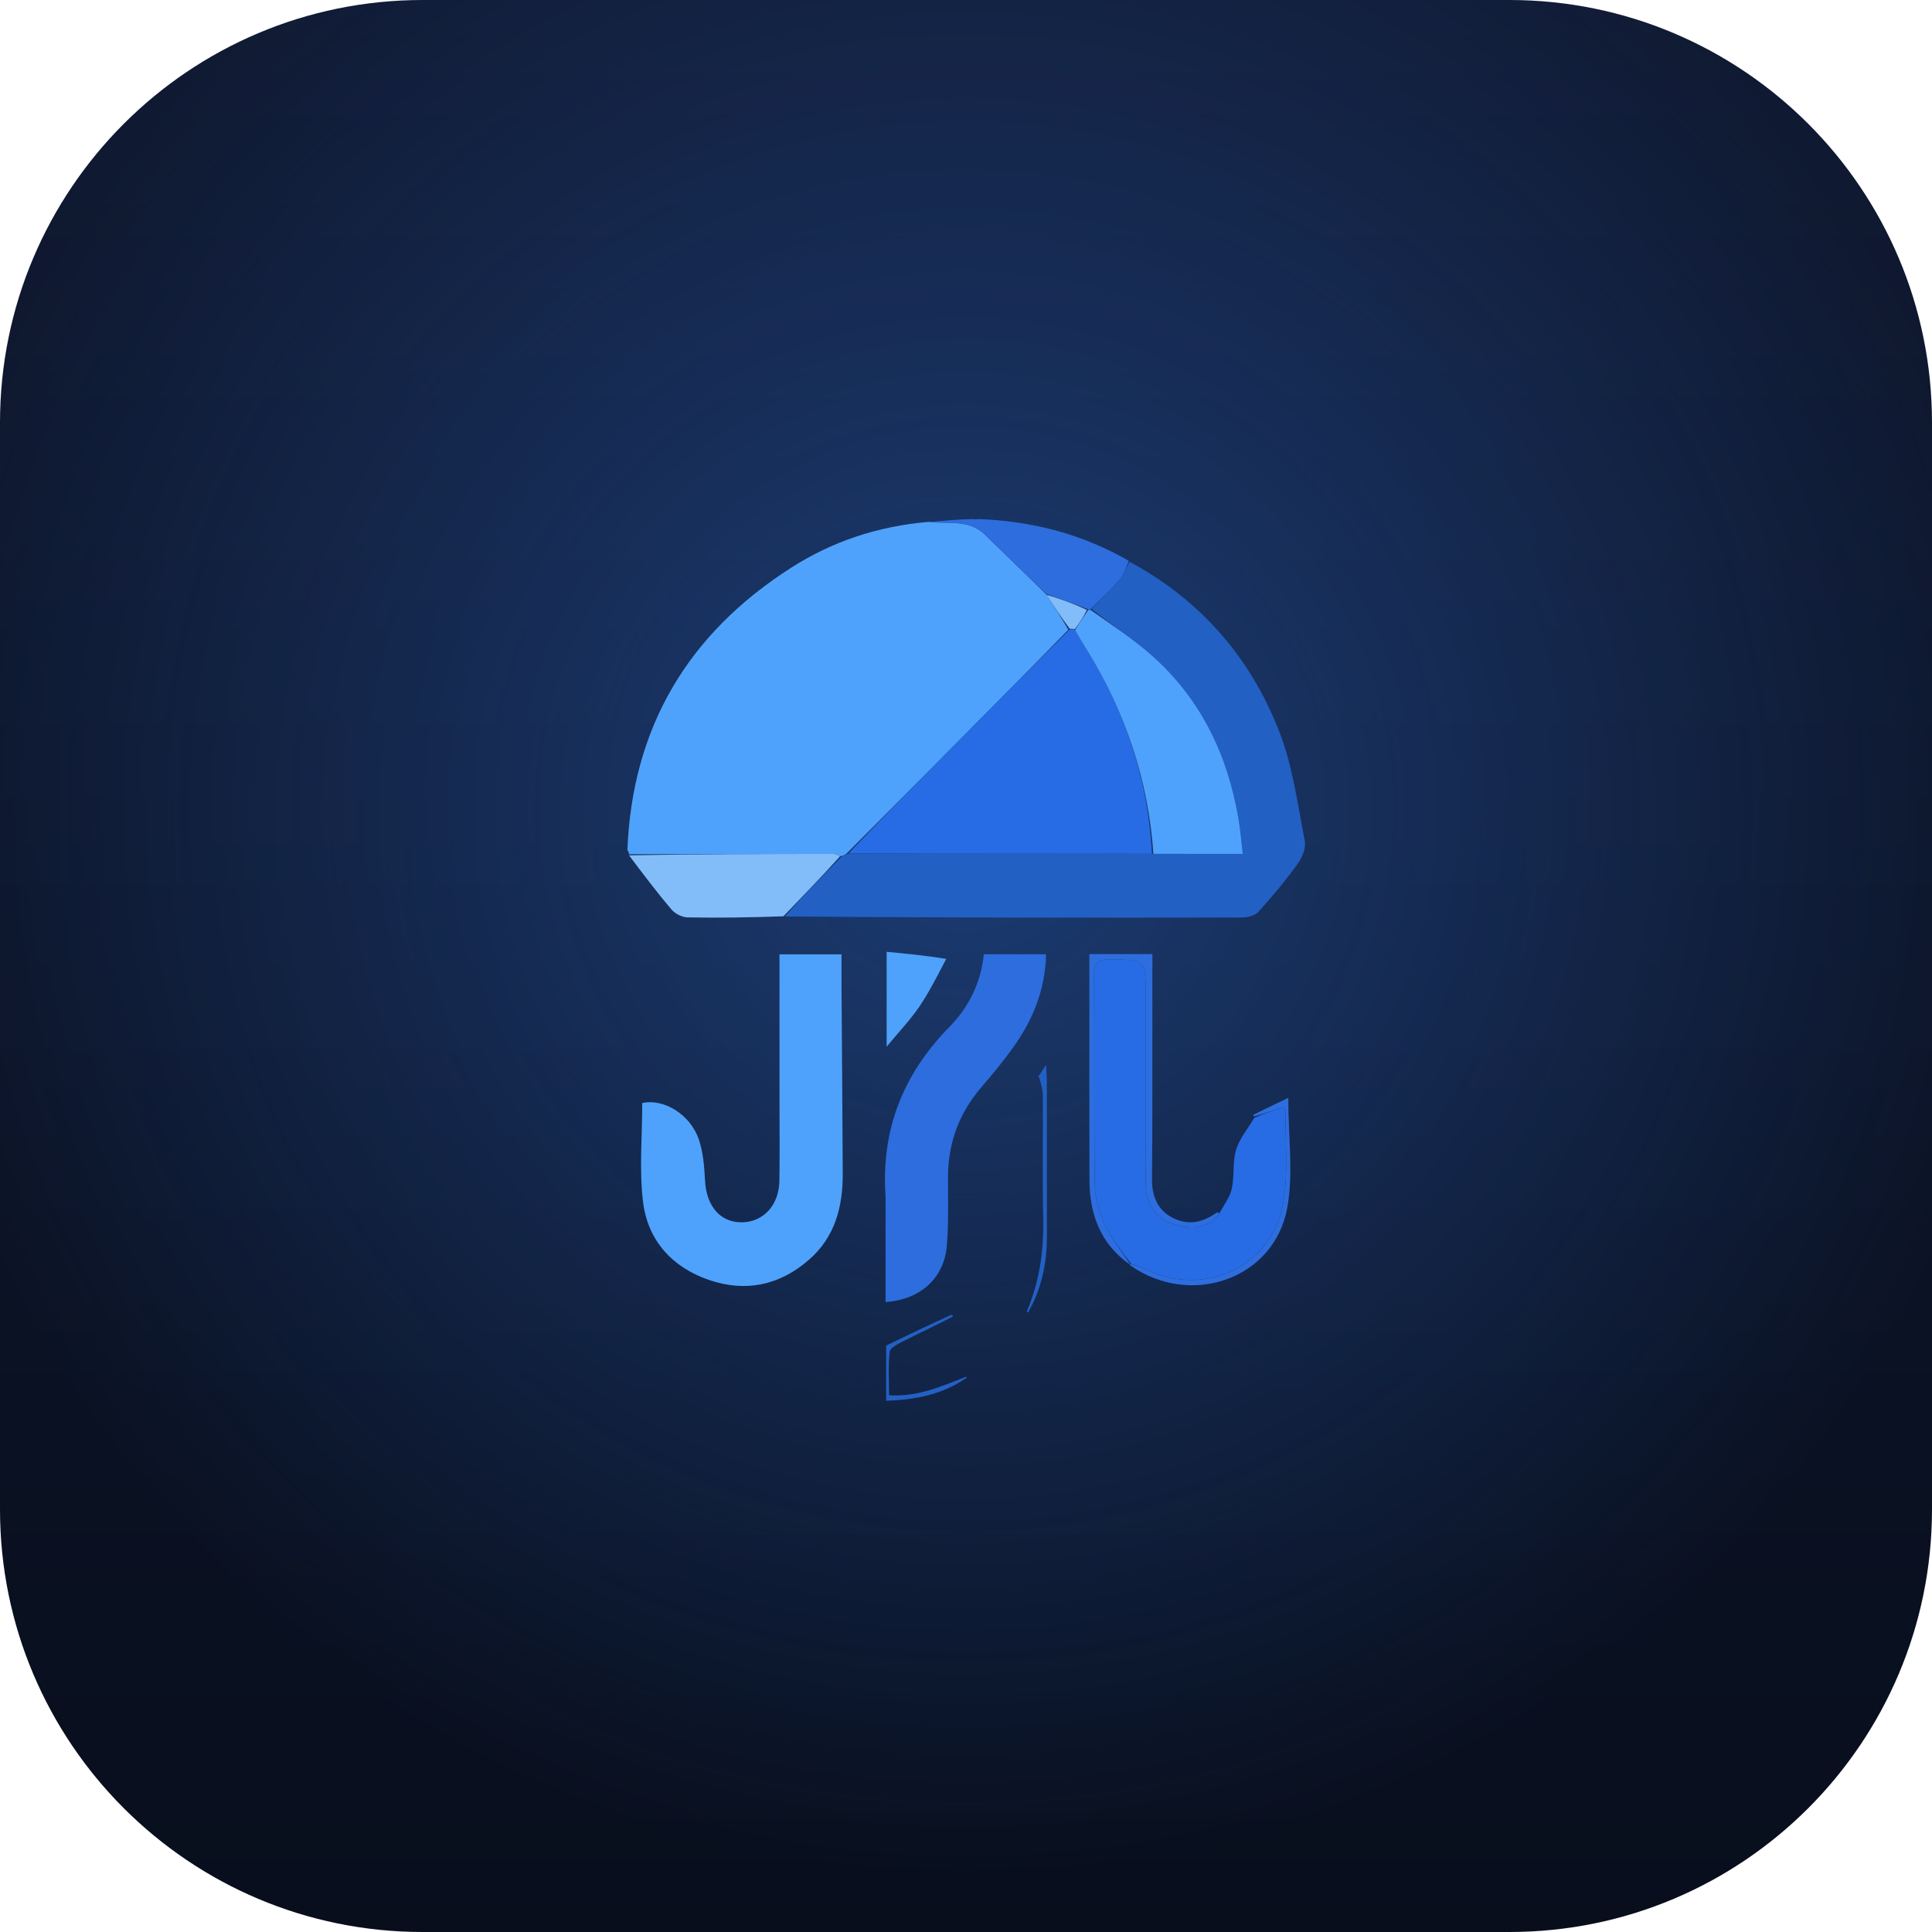
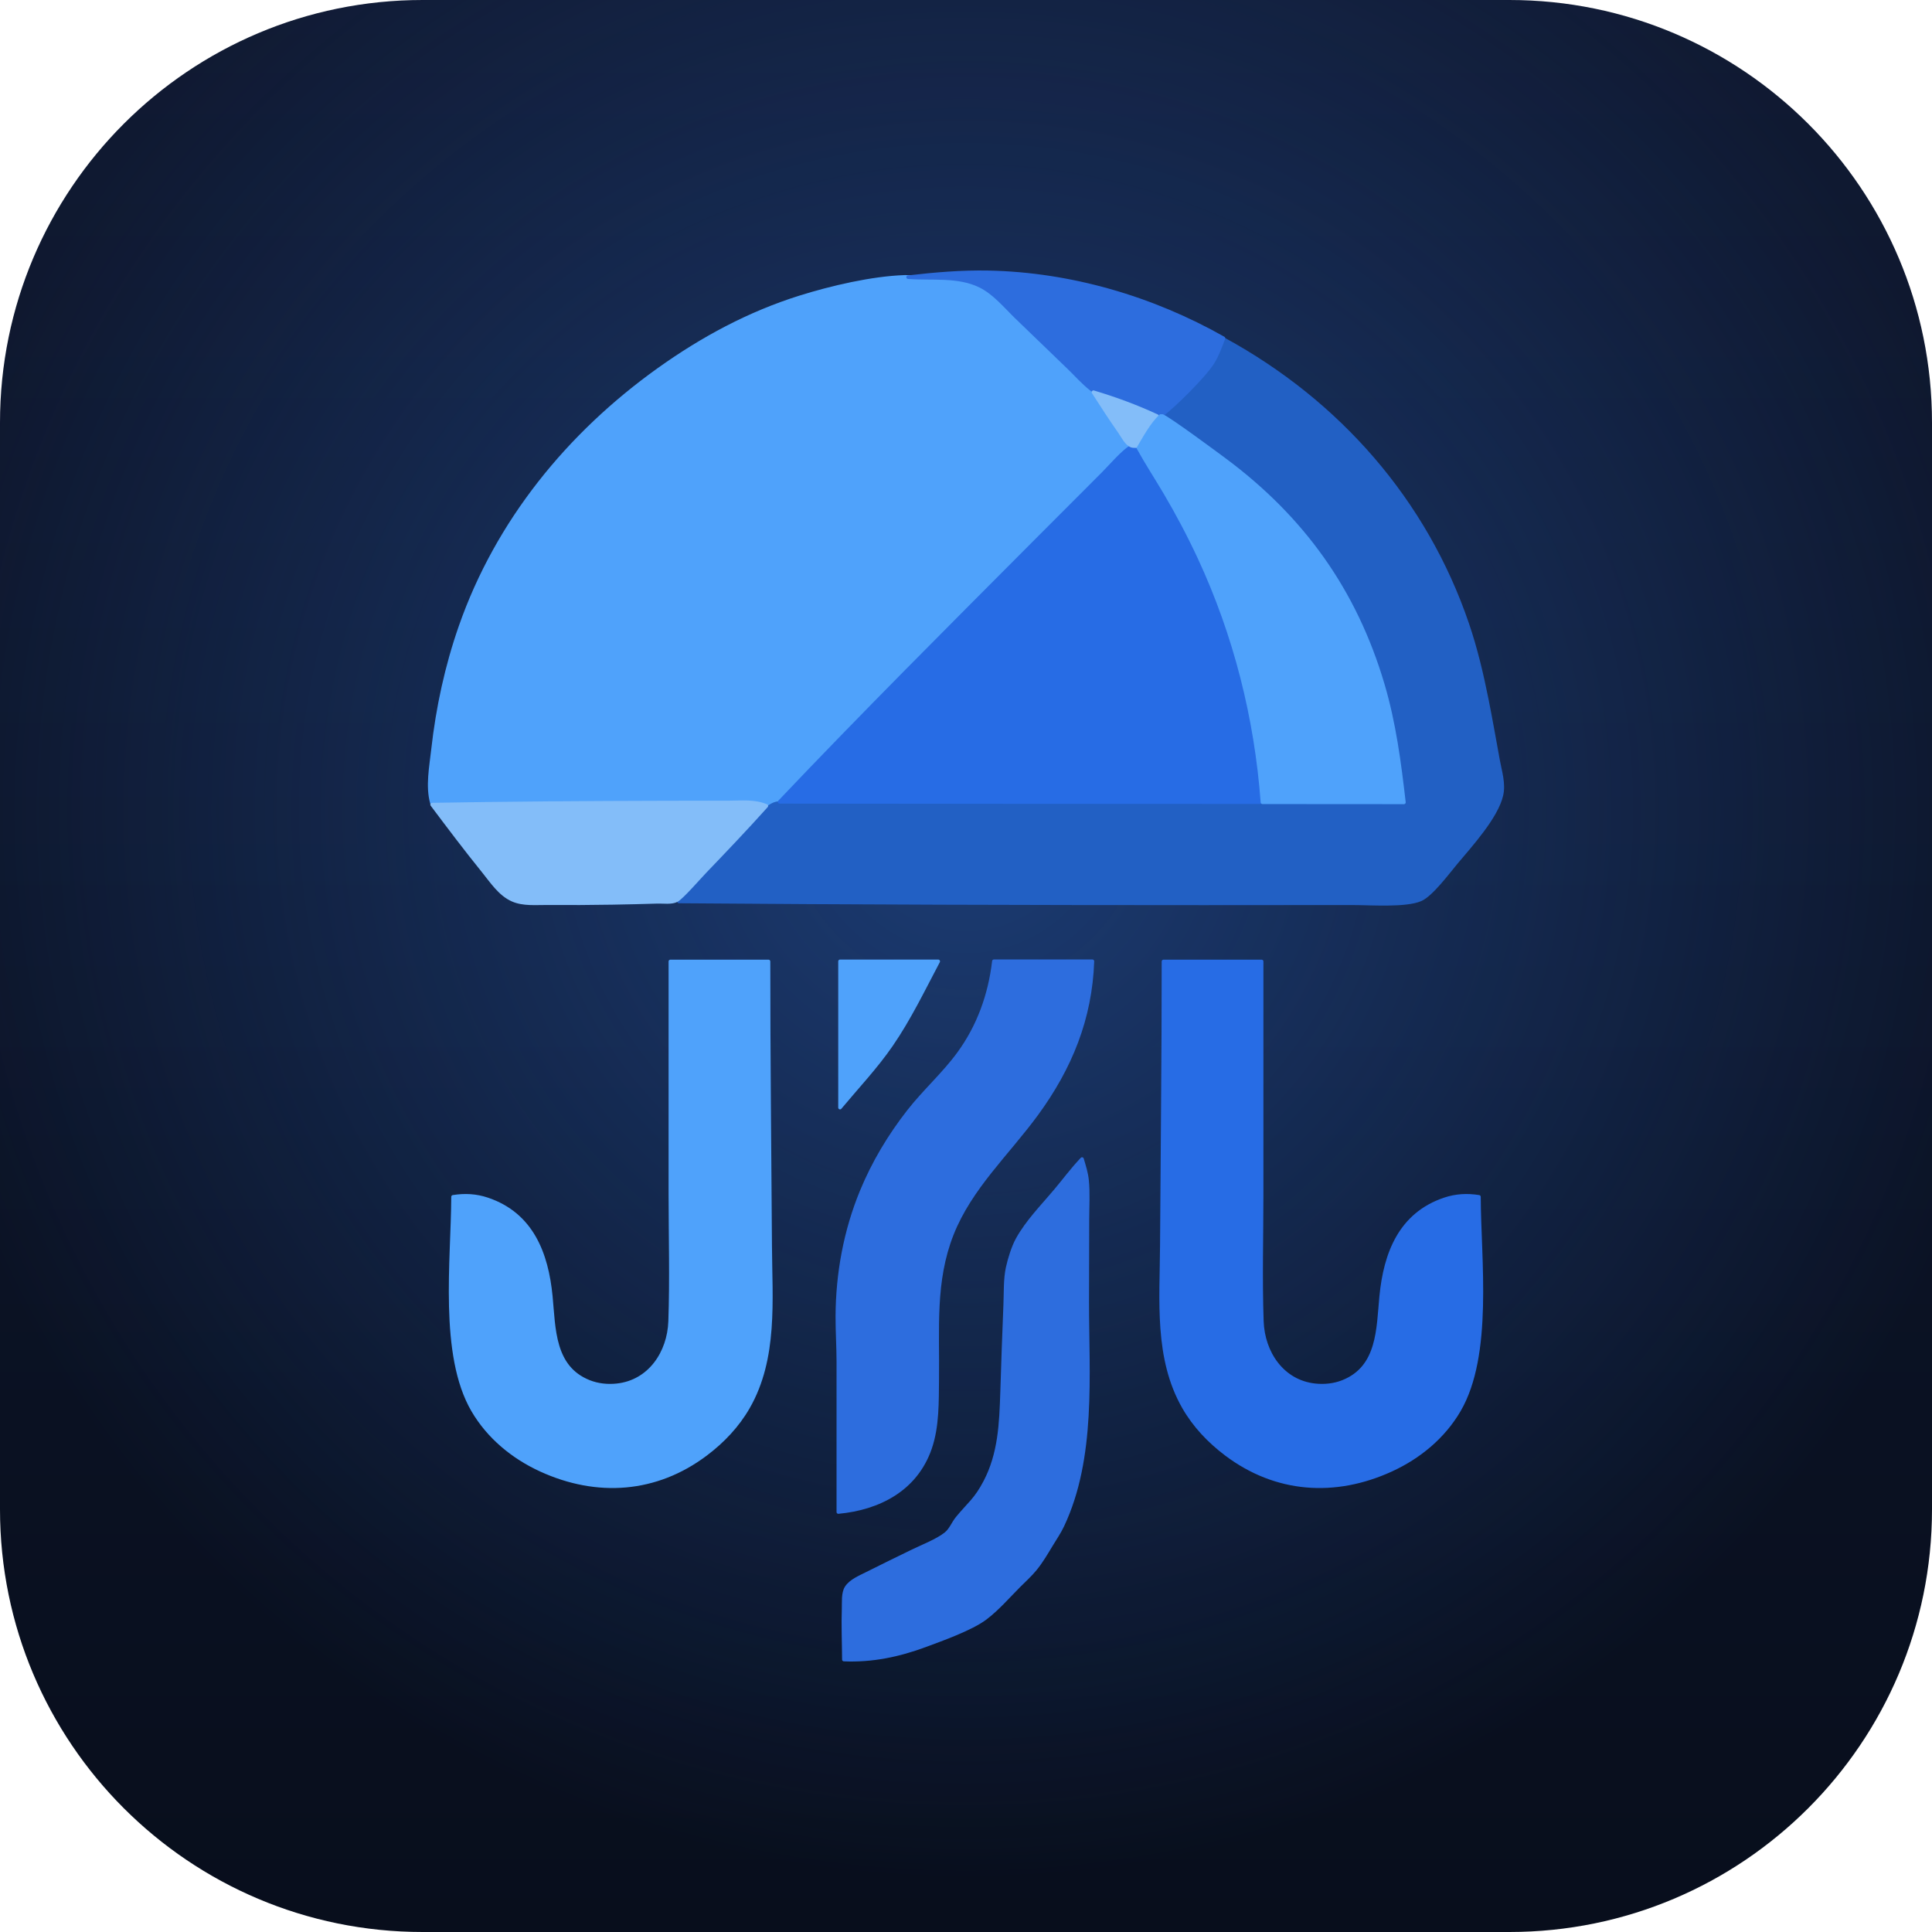
<svg xmlns="http://www.w3.org/2000/svg" viewBox="0 0 512 512" width="512" height="512">
  <defs>
    <linearGradient id="jnTile" x1="0" y1="0" x2="0" y2="1">
      <stop offset="0" stop-color="#101a33" />
      <stop offset="1" stop-color="#080e1c" />
    </linearGradient>
    <radialGradient id="jnGlow" cx="0.5" cy="0.42" r="0.55">
      <stop offset="0" stop-color="#2f6dd1" stop-opacity="0.45" />
      <stop offset="1" stop-color="#2f6dd1" stop-opacity="0" />
    </radialGradient>
  </defs>
  <rect width="512" height="512" rx="112" fill="url(#jnTile)" />
  <rect width="512" height="512" rx="112" fill="url(#jnGlow)" />
-   <g transform="translate(28.20 -181.75) scale(0.85)">
-     <path fill="#4FA2FB" d="M162.422,478.968 C163.913,440.617 181.322,411.403 213.435,390.859 C226.223,382.677 240.364,377.918 256.264,376.534 C262.806,377.23 268.997,375.715 273.871,380.482 C280.214,386.687 286.63,392.818 293.162,399.284 C295.541,403.002 297.773,406.419 299.894,410.159 C288.53,421.813 277.272,433.14 266.024,444.476 C254.31,456.283 242.605,468.099 230.651,480.033 C229.955,480.454 229.503,480.754 228.754,480.753 C227.817,480.315 227.177,480.057 226.537,480.058 C205.323,480.073 184.11,480.113 162.897,480.149 C162.897,480.149 162.883,480.106 162.883,479.875 C162.822,479.356 162.668,479.131 162.422,478.968 z" />
-     <path fill="#2260C4" d="M229.051,481.054 C229.503,480.754 229.955,480.454 231.13,480.066 C263.223,479.989 294.593,480.001 326.436,480.032 C335.807,480.051 344.706,480.051 354.295,480.051 C353.812,475.969 353.56,472.709 353.024,469.497 C349.555,448.712 340.789,430.715 324.506,416.944 C318.969,412.262 312.856,408.261 307.156,403.655 C310.158,400.457 313.159,397.679 315.803,394.596 C317.181,392.99 317.93,390.846 318.964,388.945 C341.134,400.905 356.807,418.916 365.766,442.156 C369.896,452.87 371.408,464.63 373.63,476.008 C374.057,478.198 372.808,481.214 371.393,483.168 C367.605,488.395 363.456,493.388 359.108,498.162 C358.012,499.366 355.633,499.895 353.842,499.898 C306.53,499.975 259.218,499.942 211.535,499.561 C217.126,493.147 223.089,487.101 229.051,481.054 z" />
-     <path fill="#4FA2FB" d="M209.854,556 C209.854,540.892 209.854,526.284 209.854,511.37 C216.521,511.37 222.611,511.37 229.183,511.37 C229.183,514.661 229.165,517.915 229.186,521.168 C229.315,540.649 229.488,560.13 229.573,579.611 C229.618,589.969 227.242,599.436 219.027,606.595 C209.822,614.618 199.235,616.793 187.834,612.873 C176.395,608.939 168.789,600.571 167.32,588.623 C166.074,578.489 167.063,568.081 167.063,557.719 C173.691,556.241 182.075,561.212 184.744,569.202 C186.084,573.214 186.412,577.652 186.642,581.927 C187.068,589.861 191.358,594.962 198.083,594.91 C204.809,594.859 209.698,589.61 209.817,581.982 C209.95,573.49 209.852,564.994 209.854,556 z" />
-     <path fill="#2D6DDE" d="M242.925,587.002 C241.442,565.943 248.477,548.641 262.791,534.031 C268.895,527.801 272.65,520.292 273.556,511.333 C280.168,511.333 286.401,511.333 292.959,511.333 C292.727,522.297 288.895,531.696 282.812,540.236 C279.726,544.57 276.32,548.696 272.844,552.73 C265.912,560.774 262.438,570.03 262.392,580.632 C262.36,587.793 262.614,594.986 262.041,602.108 C261.222,612.278 253.898,618.982 242.926,619.783 C242.926,608.997 242.926,598.25 242.925,587.002 z" />
-     <path fill="#83BDF9" d="M228.754,480.753 C223.089,487.101 217.126,493.147 211.068,499.503 C201.058,499.861 191.142,500.025 181.233,499.846 C179.526,499.816 177.353,498.751 176.238,497.445 C171.64,492.055 167.367,486.389 162.936,480.487 C184.11,480.113 205.323,480.073 226.537,480.058 C227.177,480.057 227.817,480.315 228.754,480.753 z" />
-     <path fill="#2D6DDE" d="M318.76,388.67 C317.93,390.846 317.181,392.99 315.803,394.596 C313.159,397.679 310.158,400.457 306.929,403.656 C306.553,403.951 306.1,403.935 305.846,403.688 C301.4,401.954 297.208,400.467 293.015,398.981 C286.63,392.818 280.214,386.687 273.871,380.482 C268.997,375.715 262.806,377.23 256.671,376.639 C260.684,376.155 265.046,375.801 269.906,375.653 C270.908,375.791 271.412,375.722 271.916,375.654 C288.453,376.276 304.08,380.23 318.76,388.67 z" />
-     <path fill="#2D6DDE" d="M318.986,608.021 C309.918,601.58 306.525,592.403 306.487,581.71 C306.423,563.418 306.466,545.126 306.464,526.834 C306.463,521.721 306.464,516.609 306.464,511.295 C313.235,511.295 319.472,511.295 326.11,511.295 C326.11,525.818 326.121,540.095 326.106,554.371 C326.096,563.351 326.102,572.331 325.992,581.309 C325.928,586.536 327.547,590.916 332.299,593.439 C337.028,595.95 341.624,595.127 346.275,591.818 C346.74,591.769 347.034,592.034 346.863,592.347 C342.719,597.543 337.158,596.879 332.453,595.351 C327.161,593.633 324.068,588.92 324.037,583.069 C323.933,563.267 323.998,543.465 323.998,523.663 C323.998,512.918 323.994,513.109 313.227,512.906 C309.06,512.828 307.879,514.087 307.916,518.233 C308.109,539.864 307.849,561.5 308.143,583.128 C308.199,587.278 309.436,591.677 311.191,595.47 C313.231,599.879 316.441,603.746 319.103,607.891 C319.064,607.934 318.986,608.021 318.986,608.021 z" />
-     <path fill="#4FA2FB" d="M261.841,512.781 C259.063,518.022 256.592,523.045 253.473,527.628 C250.619,531.822 247.066,535.541 243.259,540.148 C243.259,530.139 243.259,520.99 243.259,510.573 C249.534,511.179 255.7,511.775 261.841,512.781 z" />
-     <path fill="#2D6DDE" d="M357.461,561.437 C361.049,559.696 364.637,557.955 368.48,556.09 C368.48,568.475 370.131,579.843 368.135,590.529 C364.013,612.601 338.133,621.641 319.149,608.314 C318.986,608.021 319.064,607.934 319.468,607.945 C321.258,608.475 322.699,608.878 324.019,609.529 C342.077,618.435 363.359,608.957 366.876,589.078 C368.55,579.621 367.483,569.678 367.62,559.955 C367.623,559.747 367.175,559.533 366.594,559.016 C363.875,559.982 360.958,561.018 357.901,561.894 C357.761,561.735 357.461,561.437 357.461,561.437 z" />
-     <path fill="#2260C4" d="M290.513,549.547 C291.131,548.609 291.75,547.671 292.951,545.848 C293.072,548.281 293.199,549.667 293.2,551.054 C293.218,567.134 293.211,583.214 293.223,599.294 C293.23,607.548 291.645,615.426 287.417,622.924 C287.083,623.079 286.959,622.973 287.012,622.601 C290.999,613.095 292.275,603.552 292.069,593.641 C291.804,580.847 292.04,568.043 291.959,555.244 C291.948,553.518 291.351,551.795 290.903,549.934 C290.781,549.798 290.513,549.547 290.513,549.547 z" />
-     <path fill="#2260C4" d="M268.279,643.329 C260.786,648.592 252.307,650.24 243.105,650.55 C243.105,644.019 243.105,637.919 243.105,633.335 C250.225,629.91 256.562,626.861 263.326,623.779 C263.752,623.747 264.011,624.012 263.857,624.317 C258.558,627.083 253.374,629.467 248.29,632.05 C246.724,632.845 244.353,634.058 244.211,635.294 C243.71,639.653 244.016,644.106 244.016,648.833 C253.158,649.402 260.507,645.932 268.051,643.054 C268.127,643.145 268.279,643.329 268.279,643.329 z" />
-     <path fill="#276CE5" d="M325.964,480.013 C294.593,480.001 263.223,479.989 231.374,479.944 C242.605,468.099 254.31,456.283 266.024,444.476 C277.272,433.14 288.53,421.813 300.225,410.176 C301.11,409.887 301.551,409.906 302.025,410.283 C303.195,412.454 304.34,414.262 305.469,416.08 C317.646,435.677 324.821,456.878 325.964,480.013 z" />
-     <path fill="#83BDF9" d="M301.993,409.925 C301.551,409.906 301.11,409.887 300.337,409.852 C297.773,406.419 295.541,403.002 293.162,399.284 C297.208,400.467 301.4,401.954 305.694,403.994 C304.528,406.34 303.26,408.133 301.993,409.925 z" />
-     <path fill="#4FA2FB" d="M302.025,410.283 C303.26,408.133 304.528,406.34 305.948,404.241 C306.1,403.935 306.553,403.951 306.779,403.95 C312.856,408.261 318.969,412.262 324.506,416.944 C340.789,430.715 349.555,448.712 353.024,469.497 C353.56,472.709 353.812,475.969 354.295,480.051 C344.706,480.051 335.807,480.051 326.436,480.032 C324.821,456.878 317.646,435.677 305.469,416.08 C304.34,414.262 303.195,412.454 302.025,410.283 z" />
-     <path fill="#276CE5" d="M346.863,592.347 C348.355,589.526 350.265,587.149 350.856,584.48 C351.734,580.515 351.06,576.16 352.203,572.314 C353.231,568.851 355.814,565.848 357.876,562.348 C360.958,561.018 363.875,559.982 366.594,559.016 C367.175,559.533 367.623,559.747 367.62,559.955 C367.483,569.678 368.55,579.621 366.876,589.078 C363.359,608.957 342.077,618.435 324.019,609.529 C322.699,608.878 321.258,608.475 319.508,607.903 C316.441,603.746 313.231,599.879 311.191,595.47 C309.436,591.677 308.199,587.278 308.143,583.128 C307.849,561.5 308.109,539.864 307.916,518.233 C307.879,514.087 309.06,512.828 313.227,512.906 C323.994,513.109 323.998,512.918 323.998,523.663 C323.998,543.465 323.933,563.267 324.037,583.069 C324.068,588.92 327.161,593.633 332.453,595.351 C337.158,596.879 342.719,597.543 346.863,592.347 z" />
+   <g transform="translate(-104.79 -433.46) scale(1.3459)">
+     <path fill="#4FA2FB" stroke="#4FA2FB" stroke-width="0.7" stroke-linejoin="round" d="M299.894,410.159 C283.776,426.68 267.477,443.026 251.213,459.403 C246.416,464.233 241.616,469.059 236.807,473.876 C234.76,475.927 231.827,479.496 229.321,480.688 C228.282,480.546 227.57,480.171 226.655,480.089 C224.293,479.875 221.837,480.061 219.466,480.064 C214.312,480.069 209.159,480.075 204.005,480.082 C190.302,480.101 176.6,480.125 162.897,480.149 C161.984,476.881 162.742,473.023 163.117,469.66 C164.036,461.423 165.796,453.273 168.529,445.444 C175.752,424.752 189.815,407.523 207.543,394.844 C216.089,388.733 225.311,383.756 235.359,380.605 C241.521,378.672 249.579,376.782 256.022,376.575 C257.349,376.532 258.697,376.716 260.026,376.75 C262.952,376.825 265.956,376.744 268.796,377.56 C273.175,378.818 276.615,383.163 279.814,386.264 C282.907,389.263 286.003,392.259 289.083,395.272 C290.426,396.585 291.945,397.849 293.127,399.311 C295.191,401.862 298.177,407.17 299.894,410.159 z" />
+     <path fill="#2260C4" stroke="#2260C4" stroke-width="0.7" stroke-linejoin="round" d="M354.295,480.051 C353.862,476.293 353.548,472.517 352.902,468.788 C349.97,451.849 342.982,435.723 331.077,423.152 C323.947,415.622 315.21,410.091 307.156,403.655 C309.978,400.685 314.485,396.794 316.615,393.473 C317.532,392.044 318.191,390.454 318.964,388.945 C341.369,401.196 358.494,420.634 366.77,444.93 C368.419,449.772 369.597,454.76 370.603,459.771 C371.406,463.764 372.1,467.779 372.834,471.785 C373.243,474.014 374.011,476.358 373.494,478.621 C372.505,482.942 367.418,488.501 364.542,491.941 C362.964,493.829 359.694,498.232 357.589,499.155 C354.629,500.453 347.495,499.908 344.028,499.912 C334.292,499.925 324.556,499.932 314.82,499.932 C280.391,499.931 245.962,499.834 211.535,499.561 C215.639,494.881 219.921,490.367 224.272,485.916 C225.849,484.302 228.282,481.205 230.311,480.386 C231.994,479.707 239.253,480.048 241.521,480.044 C249.967,480.028 258.412,480.019 266.858,480.013 C296.004,479.995 325.15,480.051 354.295,480.051 z" />
+     <path fill="#4FA2FB" stroke="#4FA2FB" stroke-width="0.7" stroke-linejoin="round" d="M209.854,511.37 C216.297,511.37 222.74,511.37 229.183,511.37 C229.172,530.045 229.398,548.72 229.509,567.395 C229.573,578.049 230.695,589.52 225.179,599.143 C223.087,602.794 220.18,605.85 216.831,608.375 C207.054,615.745 195.413,616.542 184.368,611.488 C178.871,608.973 174.057,605.011 170.99,599.758 C164.612,588.835 167.017,570.185 167.063,557.719 C169.375,557.345 171.593,557.46 173.827,558.213 C182.547,561.15 185.496,568.868 186.314,577.303 C186.93,583.666 186.704,591.297 193.842,594.142 C195.563,594.828 197.463,595.026 199.3,594.833 C205.788,594.151 209.59,588.397 209.806,582.227 C210.097,573.911 209.86,565.561 209.855,557.241 C209.844,541.951 209.854,526.66 209.854,511.37 z" />
+     <path fill="#2D6DDE" stroke="#2D6DDE" stroke-width="0.7" stroke-linejoin="round" d="M273.556,511.333 C280.023,511.333 286.491,511.333 292.959,511.333 C292.57,522.637 288.601,532.329 281.975,541.395 C276.261,549.213 268.898,555.92 265.285,565.082 C261.637,574.333 262.52,583.713 262.404,593.415 C262.349,597.985 262.491,602.904 260.969,607.271 C258.177,615.277 250.976,619.031 242.926,619.783 C242.926,609.919 242.926,600.055 242.926,590.192 C242.925,587.19 242.719,584.197 242.733,581.196 C242.774,572.811 244.303,564.458 247.494,556.692 C249.833,551.001 253.018,545.685 256.806,540.844 C259.885,536.908 263.662,533.566 266.612,529.538 C270.561,524.147 272.781,517.942 273.556,511.333 z" />
+     <path fill="#83BDF9" stroke="#83BDF9" stroke-width="0.7" stroke-linejoin="round" d="M228.754,480.753 C224.8,485.162 220.717,489.45 216.614,493.719 C215.544,494.833 212.148,498.748 211.106,499.317 C210.125,499.853 208.426,499.594 207.333,499.627 C204.372,499.719 201.41,499.791 198.448,499.841 C194.183,499.913 189.917,499.938 185.651,499.903 C183.4,499.885 180.907,500.163 178.798,499.239 C176.284,498.138 174.668,495.603 172.993,493.535 C169.536,489.268 166.234,484.878 162.936,480.487 C178.222,480.221 193.511,480.121 208.8,480.083 C212.994,480.072 217.189,480.066 221.383,480.062 C223.887,480.06 226.412,479.755 228.754,480.753 z" />
+     <path fill="#2D6DDE" stroke="#2D6DDE" stroke-width="0.7" stroke-linejoin="round" d="M318.76,388.67 C318.135,390.312 317.544,392 316.598,393.492 C314.927,396.129 309.008,401.998 306.501,403.858 C303.468,402.964 300.446,401.637 297.438,400.556 C295.974,400.03 294.011,399.675 292.775,398.71 C291.16,397.449 289.742,395.826 288.265,394.405 C284.838,391.106 281.409,387.81 277.995,384.498 C275.78,382.35 273.642,379.711 270.831,378.335 C266.492,376.212 261.334,376.994 256.671,376.639 C261.912,376.031 267.207,375.576 272.486,375.683 C288.646,376.009 304.742,380.732 318.76,388.67 z" />
+     <path fill="#4FA2FB" stroke="#4FA2FB" stroke-width="0.7" stroke-linejoin="round" d="M262.6,511.35 C259.664,516.901 256.917,522.62 253.35,527.805 C250.336,532.185 246.655,536.071 243.259,540.148 C243.259,530.549 243.259,520.949 243.259,511.35 C249.706,511.35 256.153,511.35 262.6,511.35 z" />
+     <path fill="#276CE5" stroke="#276CE5" stroke-width="0.7" stroke-linejoin="round" d="M325.964,480.013 C294.434,480.001 262.904,479.988 231.374,479.944 C247.798,462.641 264.69,445.782 281.523,428.878 C286.023,424.36 290.528,419.846 295.042,415.341 C296.347,414.039 298.971,410.994 300.407,410.179 C300.723,410 301.008,410.069 301.328,409.984 C301.486,410.103 301.725,410.061 301.891,410.232 C302.854,411.227 303.855,413.477 304.636,414.739 C306.873,418.352 309.037,422 311.007,425.768 C319.815,442.615 324.933,461.028 325.964,480.013 z" />
+     <path fill="#83BDF9" stroke="#83BDF9" stroke-width="0.7" stroke-linejoin="round" d="M301.607,409.909 C301.301,409.867 300.974,409.933 300.679,409.826 C299.642,409.449 298.919,407.916 298.316,407.057 C296.53,404.511 294.84,401.901 293.162,399.284 C297.454,400.566 301.631,402.103 305.694,403.994 C305.054,405.22 302.977,409.136 301.962,409.875 C301.855,409.953 301.691,409.85 301.607,409.909 z" />
+     <path fill="#4FA2FB" stroke="#4FA2FB" stroke-width="0.7" stroke-linejoin="round" d="M302.025,410.283 C303.29,408.149 304.627,405.646 306.389,403.971 C306.492,404.013 306.639,403.928 306.759,403.982 C308.313,404.687 317.07,411.165 319.022,412.618 C334.401,424.062 344.682,438.409 350.129,456.831 C352.386,464.462 353.387,472.175 354.295,480.051 C345.009,480.051 335.722,480.05 326.436,480.032 C325.198,463.365 321.085,447.084 314.043,431.914 C312.004,427.523 309.741,423.237 307.279,419.068 C305.543,416.129 303.674,413.274 302.025,410.283 z" />
+     <path fill="#276CE5" stroke="#276CE5" stroke-width="0.7" stroke-linejoin="round" d="M326.277,511.37 C319.834,511.37 313.391,511.37 306.948,511.37 C306.959,530.045 306.733,548.72 306.622,567.395 C306.558,578.049 305.436,589.52 310.952,599.143 C313.044,602.794 315.951,605.85 319.3,608.375 C329.077,615.745 340.718,616.542 351.763,611.488 C357.26,608.973 362.074,605.011 365.141,599.758 C371.519,588.835 369.114,570.185 369.068,557.719 C366.756,557.345 364.538,557.46 362.304,558.213 C353.584,561.15 350.635,568.868 349.817,577.303 C349.201,583.666 349.427,591.297 342.289,594.142 C340.568,594.828 338.668,595.026 336.831,594.833 C330.343,594.151 326.541,588.397 326.325,582.227 C326.034,573.911 326.271,565.561 326.276,557.241 C326.287,541.951 326.277,526.66 326.277,511.37 z" />
+     <path fill="#2D6DDE" stroke="#2D6DDE" stroke-width="0.7" stroke-linejoin="round" d="M290.912,550.279 C291.312,551.633 291.753,552.993 291.898,554.404 C292.16,556.959 291.978,559.616 291.977,562.182 C291.974,567.606 291.94,573.029 291.939,578.452 C291.936,592.8 293.364,609.125 287.044,622.477 C286.418,623.8 285.567,625.027 284.814,626.279 C283.845,627.89 282.875,629.547 281.682,631.006 C280.697,632.211 279.513,633.268 278.417,634.37 C276.311,636.488 274.26,638.862 271.873,640.669 C269.133,642.743 263.361,644.806 260.029,646.041 C254.843,647.965 249.564,649.075 244.016,648.833 C243.998,645.476 243.847,642.114 243.965,638.757 C244.008,637.525 243.835,635.731 244.53,634.656 C245.378,633.345 247.16,632.624 248.499,631.944 C251.463,630.441 254.46,629.005 257.444,627.543 C259.445,626.562 262.359,625.449 264.066,624.102 C265.105,623.283 265.535,621.978 266.356,620.979 C268.665,618.168 269.978,617.384 271.832,613.848 C274.74,608.303 274.965,602.353 275.169,596.236 C275.361,590.458 275.536,584.679 275.786,578.903 C275.888,576.532 275.766,573.979 276.269,571.653 C276.637,569.954 277.374,567.581 278.21,566.072 C280.179,562.518 283.147,559.544 285.734,556.455 C287.629,554.192 288.804,552.536 290.912,550.279 z" />
  </g>
</svg>
